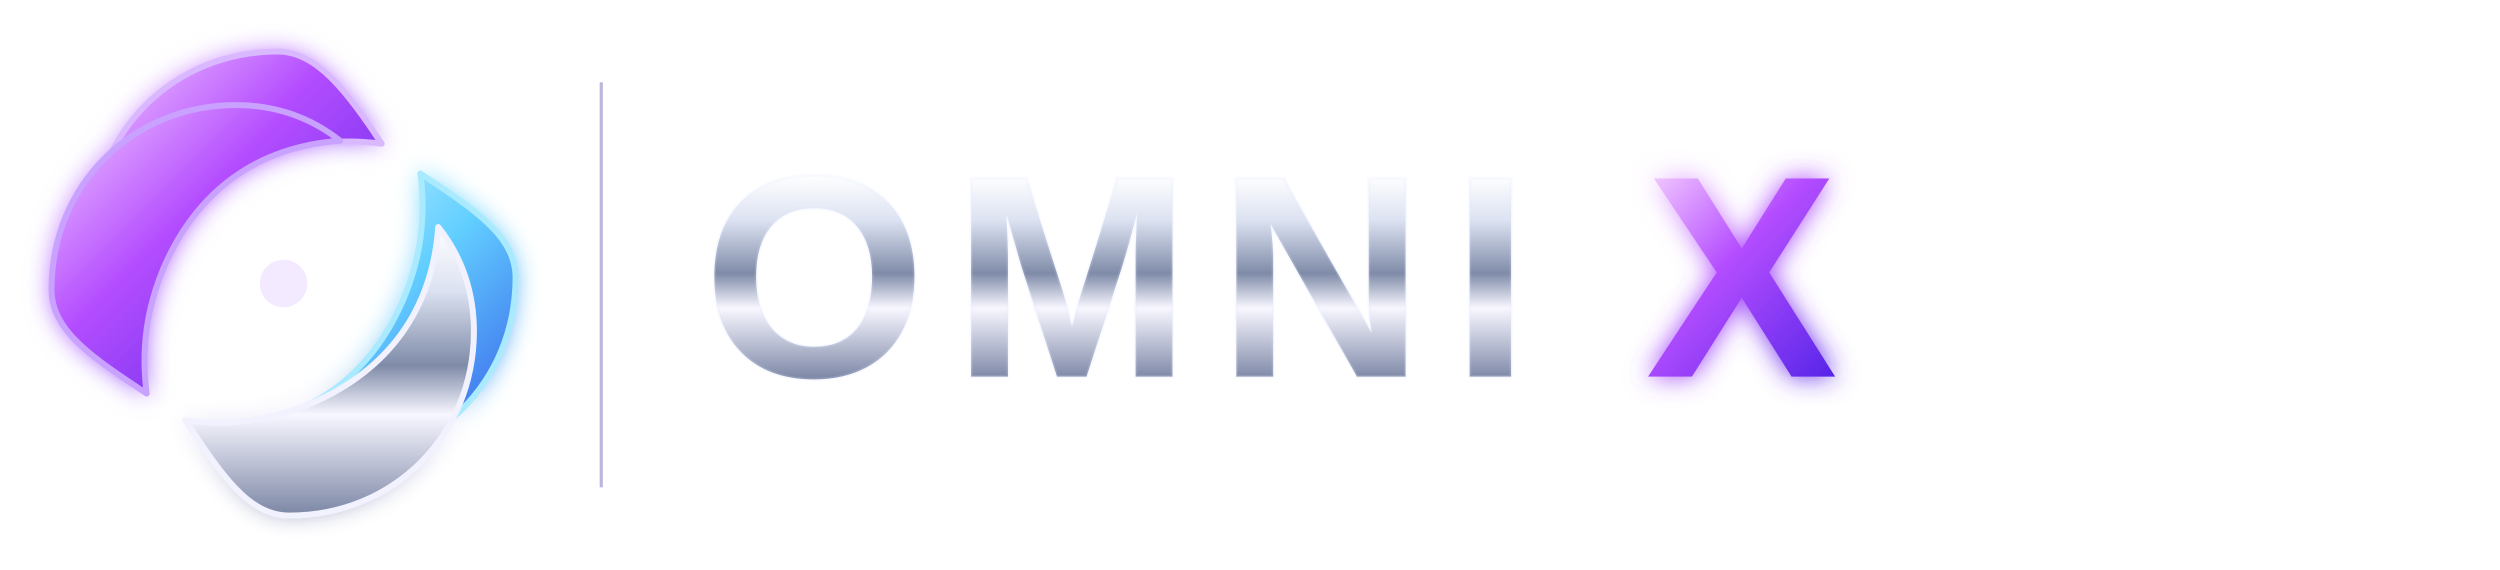
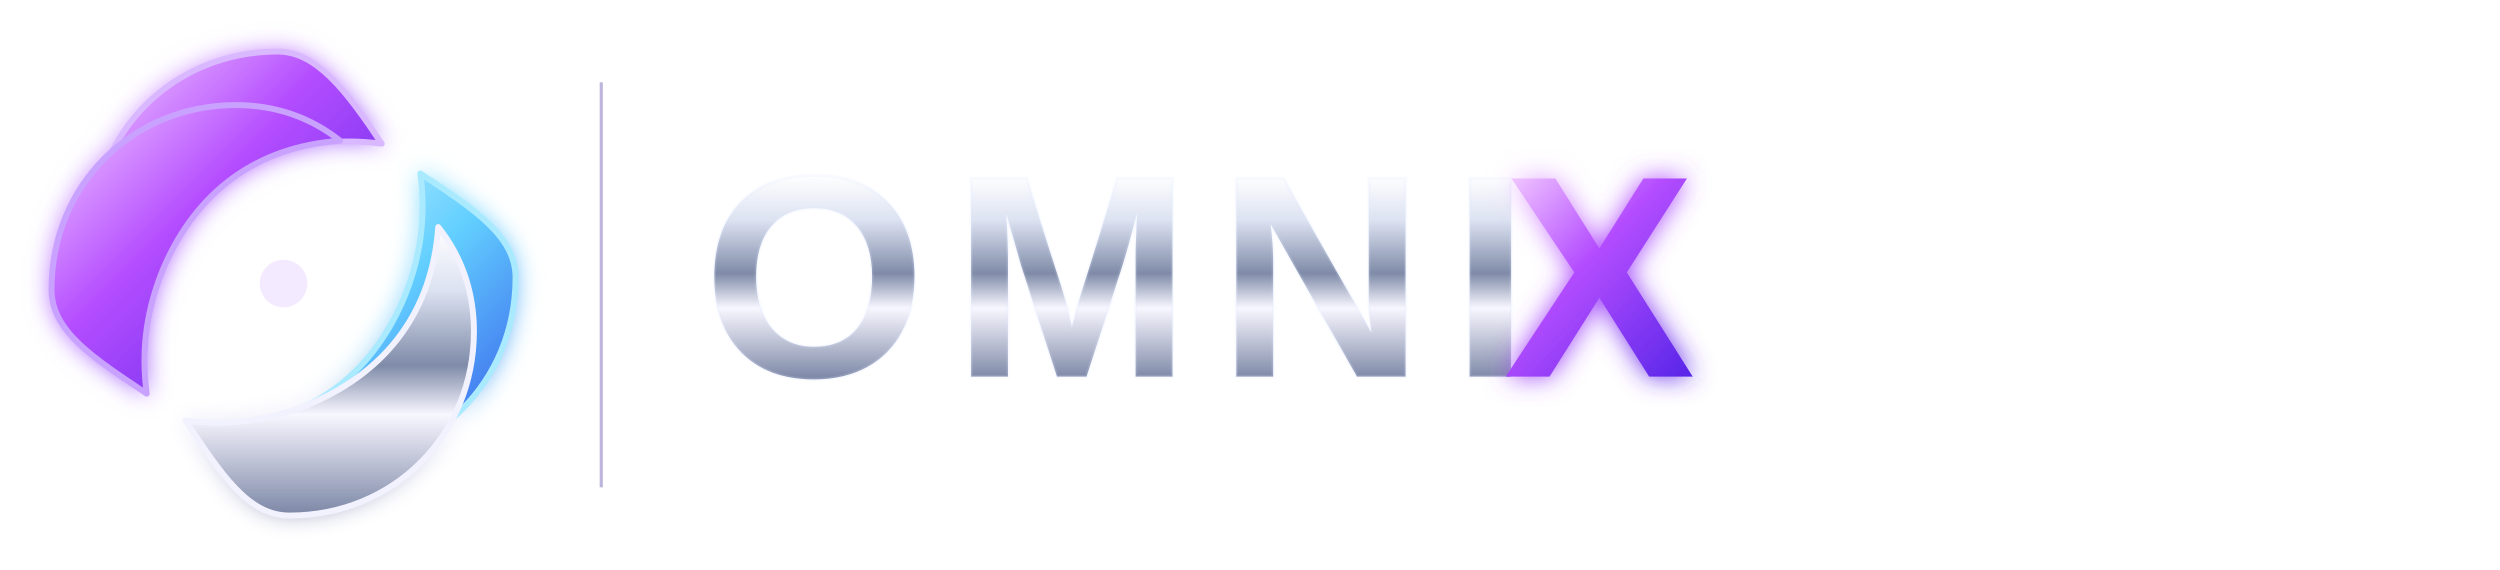
<svg xmlns="http://www.w3.org/2000/svg" viewBox="0 0 790 180" role="img" aria-labelledby="title">
  <defs>
    <linearGradient id="chrome" x1="0" y1="0" x2="0" y2="1">
      <stop stop-color="#fff" />
      <stop offset=".22" stop-color="#dce2f1" />
      <stop offset=".48" stop-color="#7f8ba8" />
      <stop offset=".65" stop-color="#f8f7ff" />
      <stop offset="1" stop-color="#7b86a5" />
    </linearGradient>
    <linearGradient id="violet" x1="0" y1="0" x2="1" y2="1">
      <stop stop-color="#f2c9ff" />
      <stop offset=".42" stop-color="#b44dff" />
      <stop offset="1" stop-color="#5725e8" />
    </linearGradient>
    <linearGradient id="blue" x1="0" y1="0" x2="1" y2="1">
      <stop stop-color="#e4fbff" />
      <stop offset=".5" stop-color="#62cfff" />
      <stop offset="1" stop-color="#3454e8" />
    </linearGradient>
    <filter id="softglow" x="-20%" y="-40%" width="140%" height="180%">
      <feGaussianBlur stdDeviation="4" result="blur" />
      <feMerge>
        <feMergeNode in="blur" />
        <feMergeNode in="SourceGraphic" />
      </feMerge>
    </filter>
  </defs>
  <g transform="translate(5 5) scale(.94)">
    <g filter="url(#softglow)" stroke-linejoin="round">
      <path d="M88 12C53 12 26 39 26 73c0 13 4 25 12 35 2-28 17-48 42-59 14-6 28-8 43-6C111 25 101 12 88 12Z" fill="url(#violet)" stroke="#d9b8ff" stroke-width="2" />
      <path d="M168 88c0 35-27 62-62 62-13 0-25-4-35-12 28-2 48-17 59-42 6-14 8-28 6-43 18 12 32 21 32 35Z" fill="url(#blue)" stroke="#a9eaff" stroke-width="2" />
      <path d="M92 168c35 0 62-27 62-62 0-13-4-25-12-35-2 28-17 48-42 59-14 6-28 8-43 6 12 18 21 32 35 32Z" fill="url(#chrome)" stroke="#f2f2ff" stroke-width="2" />
      <path d="M12 92c0-35 27-62 62-62 13 0 25 4 35 12-28 2-48 17-59 42-6 14-8 28-6 43C26 115 12 106 12 92Z" fill="url(#violet)" stroke="#c9a1ff" stroke-width="2" />
    </g>
    <circle cx="90" cy="90" r="8" fill="#f4eaff" />
  </g>
  <path d="M190 26V154" stroke="#6e5baf" stroke-opacity=".45" />
  <text x="222" y="119" font-family="Orbitron, Eurostile, Rajdhani, Arial, sans-serif" font-size="91" font-weight="700" letter-spacing="8" fill="url(#chrome)" stroke="#dbe3ff" stroke-opacity=".18" stroke-width="1">OMNI</text>
-   <text x="520" y="119" font-family="Orbitron, Eurostile, Rajdhani, Arial, sans-serif" font-size="91" font-weight="700" letter-spacing="4" fill="url(#violet)" filter="url(#softglow)">X</text>
+   <text x="475" y="119" font-family="Orbitron, Eurostile, Rajdhani, Arial, sans-serif" font-size="91" font-weight="700" letter-spacing="4" fill="url(#violet)" filter="url(#softglow)">X</text>
  <path d="M220 137H752" stroke="url(#blue)" stroke-width="1.4" opacity=".5" />
  <path d="M520 137H755" stroke="url(#violet)" stroke-width="2.2" filter="url(#softglow)" />
</svg>
